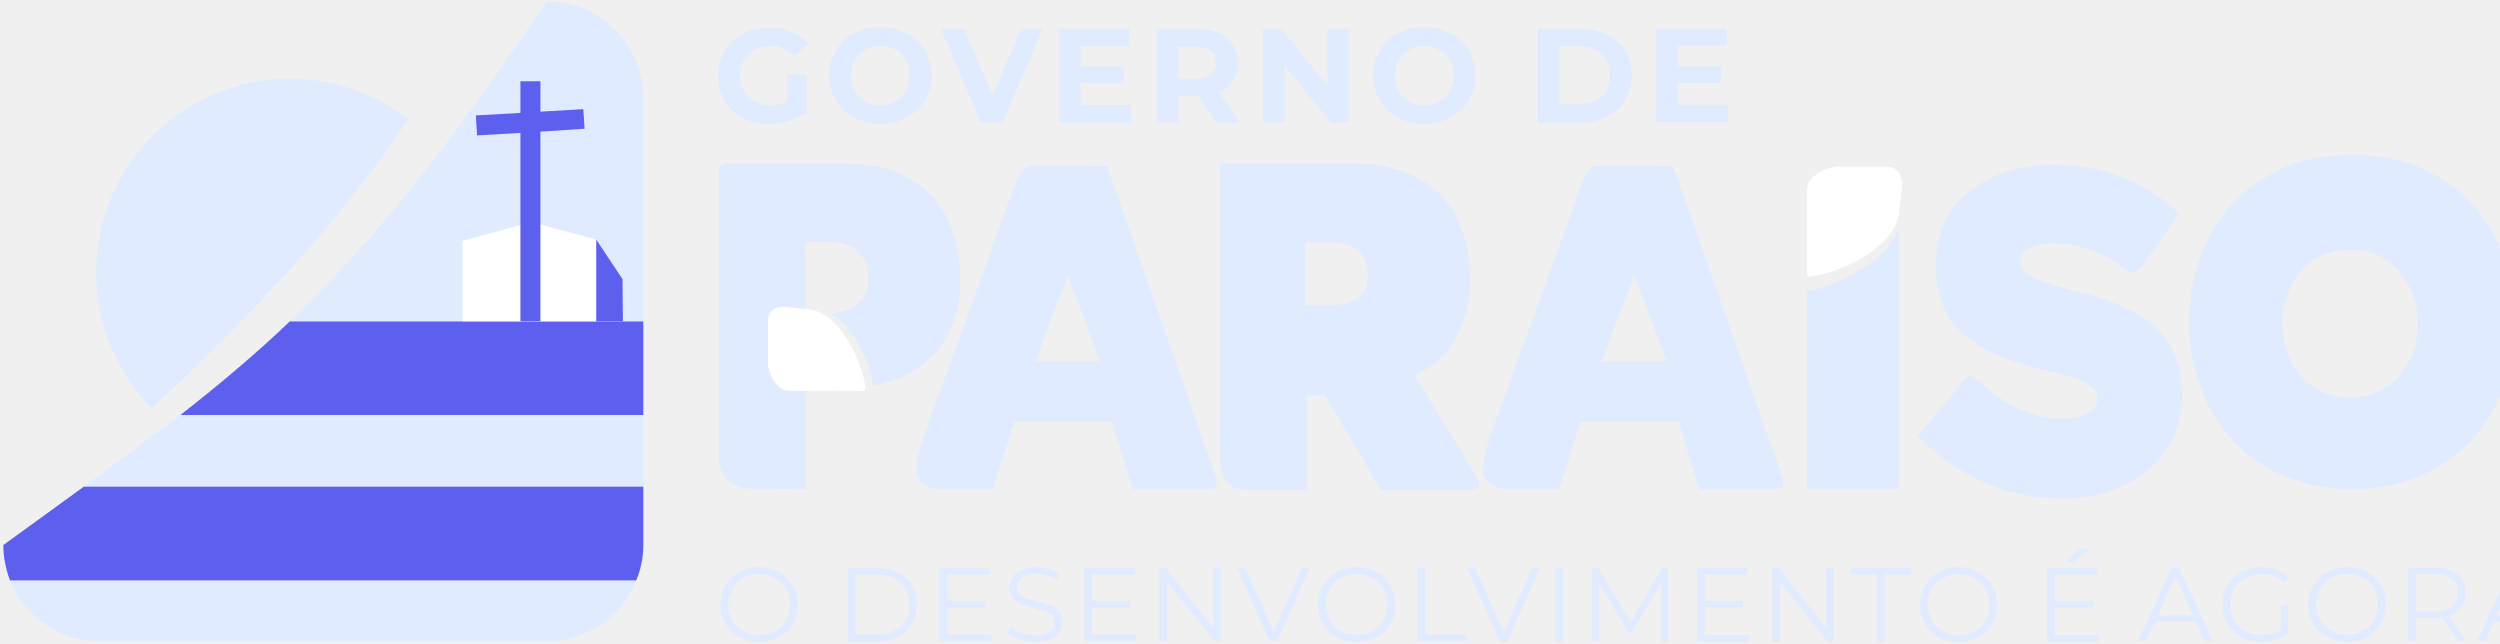
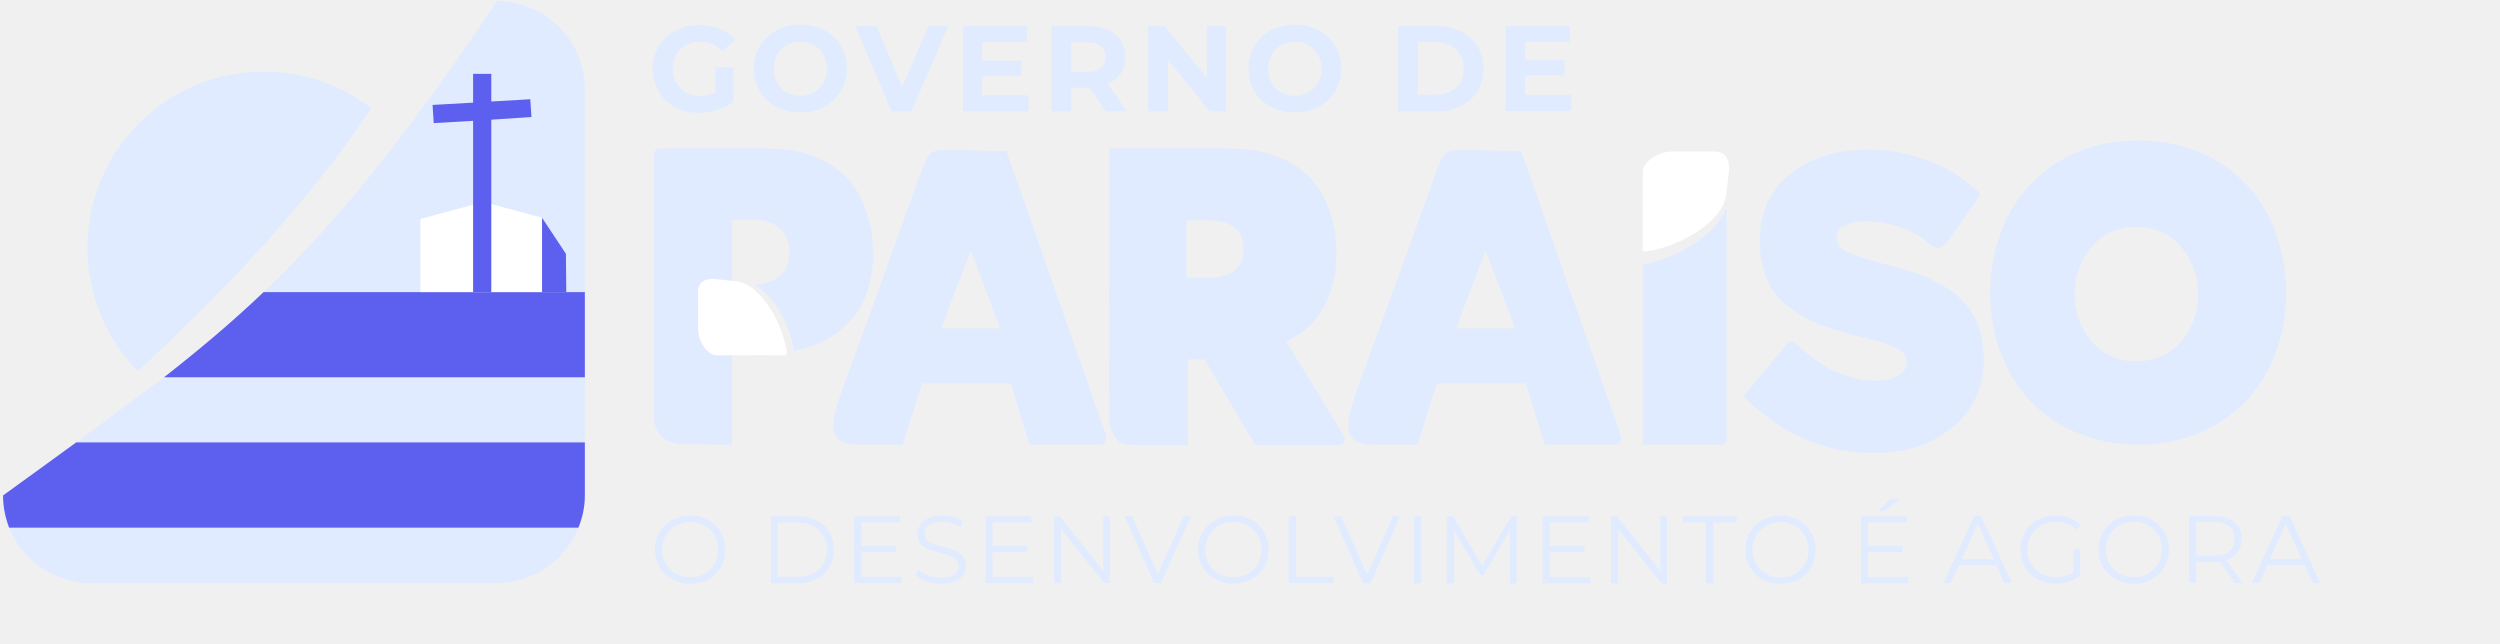
- <svg xmlns="http://www.w3.org/2000/svg" version="1.2" viewBox="0 0 660 170" transform="scale(1.1)">
+ <svg xmlns="http://www.w3.org/2000/svg" version="1.2" viewBox="0 0 660 170">
  <style>
		.s0 { fill: #e0ebff } 
		.s1 { fill: #5d5fef } 
		.s2 { fill: #ffffff } 
	</style>
  <path id="Object 4" class="s0" d="m69.6 18.9c10.7 0 20.6 3.6 28.4 9.7-16.6 25-38.6 48-61.6 69.4-8.2-8.4-13.3-19.9-13.3-32.6 0-25.7 20.8-46.5 46.5-46.5z" />
  <path id="Object 5" fill-rule="evenodd" class="s0" d="m182.2 154.1q-2.6 0-4.7-1.2-2.2-1.1-3.4-3.2-1.2-2-1.2-4.6 0-2.5 1.2-4.6 1.2-2 3.4-3.2 2.1-1.2 4.7-1.2 2.7 0 4.8 1.2 2.1 1.2 3.3 3.2 1.2 2.1 1.2 4.6 0 2.6-1.2 4.6-1.2 2.1-3.3 3.3-2.1 1.1-4.8 1.1zm0-1.7q2.1 0 3.8-0.9 1.7-0.9 2.7-2.6 0.9-1.7 0.9-3.8 0-2-0.9-3.7-1-1.7-2.7-2.7-1.7-0.9-3.8-0.9-2.1 0-3.8 0.9-1.7 1-2.6 2.7-1 1.7-1 3.7 0 2.1 1 3.8 0.9 1.7 2.6 2.6 1.7 0.9 3.8 0.9zm21.3-16.1h7.2q2.8 0 4.9 1.1 2.2 1.1 3.3 3.1 1.2 2 1.2 4.6 0 2.6-1.2 4.6-1.1 2-3.3 3.1-2.1 1.2-4.9 1.2h-7.2zm7.1 16q2.3 0 4-0.9 1.8-0.9 2.7-2.5 1-1.7 1-3.8 0-2.1-1-3.7-0.9-1.7-2.7-2.6-1.7-0.9-4-0.9h-5.3v14.4zm27.4 0v1.6h-12.5v-17.6h12.1v1.6h-10.2v6.3h9.1v1.6h-9.1v6.5zm10.4 1.8q-2 0-3.8-0.6-1.8-0.7-2.8-1.7l0.7-1.4q1 0.9 2.6 1.5 1.6 0.6 3.3 0.6 2.4 0 3.5-0.9 1.2-0.8 1.2-2.2 0-1.1-0.6-1.7-0.7-0.6-1.6-1-0.9-0.3-2.6-0.7-2-0.5-3.2-1-1.2-0.5-2-1.4-0.9-1-0.9-2.6 0-1.4 0.8-2.5 0.7-1.1 2.1-1.7 1.5-0.7 3.7-0.7 1.5 0 2.9 0.4 1.5 0.4 2.5 1.2l-0.6 1.5q-1.1-0.8-2.4-1.1-1.2-0.4-2.4-0.4-2.4 0-3.5 0.9-1.2 0.9-1.2 2.3 0 1.1 0.6 1.7 0.7 0.7 1.6 1 1 0.3 2.7 0.7 1.9 0.5 3.1 1 1.2 0.5 2 1.4 0.9 1 0.9 2.6 0 1.3-0.7 2.4-0.8 1.1-2.3 1.8-1.4 0.6-3.6 0.6zm24.3-1.8v1.6h-12.5v-17.6h12.1v1.6h-10.3v6.3h9.2v1.6h-9.2v6.5zm20.3-16v17.6h-1.5l-11.4-14.3v14.3h-1.8v-17.6h1.5l11.4 14.3v-14.3zm21.4 0l-7.9 17.6h-1.8l-7.8-17.6h2l6.8 15.3 6.8-15.3zm11.2 17.8q-2.6 0-4.7-1.2-2.2-1.1-3.4-3.2-1.2-2-1.2-4.6 0-2.5 1.2-4.6 1.2-2 3.4-3.2 2.1-1.2 4.7-1.2 2.7 0 4.8 1.2 2.1 1.1 3.3 3.2 1.2 2.1 1.2 4.6 0 2.6-1.2 4.6-1.2 2.1-3.3 3.2-2.1 1.2-4.8 1.2zm0-1.7q2.1 0 3.8-0.9 1.7-1 2.7-2.6 0.9-1.7 0.9-3.8 0-2.1-0.9-3.7-1-1.7-2.7-2.7-1.7-0.9-3.8-0.9-2.1 0-3.8 0.9-1.7 1-2.6 2.7-1 1.6-1 3.7 0 2.1 1 3.8 0.9 1.6 2.6 2.6 1.7 0.9 3.8 0.9zm14.6-16.1h1.9v16h9.9v1.6h-11.8zm29.4 0l-7.8 17.7h-1.9l-7.8-17.7h2l6.8 15.4 6.8-15.4zm3.7 0h1.9v17.7h-1.9zm27.1 0v17.7h-1.8v-14.1l-6.9 11.9h-0.9l-7-11.9v14.1h-1.8v-17.7h1.6l7.7 13.1 7.6-13.1zm19.4 16.1v1.6h-12.5v-17.7h12.1v1.6h-10.3v6.3h9.2v1.6h-9.2v6.6zm20.3-16.1v17.7h-1.5l-11.4-14.3v14.3h-1.9v-17.7h1.6l11.4 14.4v-14.4zm10.3 1.6h-6.2v-1.6h14.3v1.6h-6.2v16.1h-1.9zm19.7 16.2q-2.7 0-4.8-1.1-2.1-1.2-3.3-3.3-1.2-2-1.2-4.6 0-2.5 1.2-4.6 1.2-2 3.3-3.2 2.1-1.2 4.8-1.2 2.6 0 4.7 1.2 2.1 1.2 3.3 3.2 1.2 2.1 1.2 4.6 0 2.6-1.2 4.7-1.2 2-3.3 3.2-2.1 1.1-4.7 1.1zm0-1.6q2.1 0 3.8-1 1.6-0.9 2.6-2.6 1-1.7 1-3.8 0-2-1-3.7-1-1.7-2.6-2.6-1.7-1-3.8-1-2.1 0-3.8 1-1.7 0.9-2.7 2.6-1 1.7-1 3.7 0 2.1 1 3.8 1 1.7 2.7 2.6 1.7 1 3.8 1zm33.7-0.1v1.6h-12.5v-17.7h12.1v1.6h-10.3v6.3h9.2v1.6h-9.2v6.6zm-4.6-20.7h2.4l-4 3.2h-1.8zm27.8 17.5h-9.8l-2.2 4.7h-1.9l8.1-17.7h1.8l8.1 17.7h-2zm-0.6-1.5l-4.3-9.5-4.2 9.5zm21-2.6h1.8v6.7q-1.2 1.1-2.9 1.7-1.7 0.6-3.6 0.6-2.7 0-4.8-1.2-2.1-1.1-3.3-3.2-1.2-2.1-1.2-4.6 0-2.6 1.2-4.6 1.2-2.1 3.3-3.2 2.1-1.2 4.8-1.2 2 0 3.7 0.6 1.7 0.7 2.9 2l-1.2 1.1q-2.1-2-5.3-2-2.1 0-3.9 0.9-1.7 1-2.7 2.6-1 1.7-1 3.8 0 2.1 1 3.7 1 1.7 2.7 2.7 1.7 0.9 3.9 0.9 2.7 0 4.6-1.3zm15.9 9q-2.6 0-4.7-1.2-2.2-1.2-3.4-3.2-1.2-2.1-1.2-4.6 0-2.6 1.2-4.6 1.2-2.1 3.4-3.3 2.1-1.1 4.7-1.1 2.7 0 4.8 1.1 2.1 1.2 3.3 3.2 1.2 2.1 1.2 4.7 0 2.5-1.2 4.6-1.2 2-3.3 3.2-2.1 1.2-4.8 1.2zm0-1.7q2.1 0 3.8-1 1.7-0.9 2.7-2.6 0.9-1.7 0.9-3.7 0-2.1-0.9-3.8-1-1.7-2.7-2.6-1.7-1-3.8-1-2.1 0-3.8 1-1.7 0.9-2.6 2.6-1 1.7-1 3.8 0 2 1 3.7 0.9 1.7 2.6 2.6 1.7 1 3.8 1zm26.7 1.5l-4-5.7q-0.7 0.1-1.5 0.1h-4.7v5.6h-1.9v-17.7h6.6q3.4 0 5.3 1.6 2 1.7 2 4.5 0 2.1-1.1 3.5-1 1.4-3 2l4.3 6.1zm-5.5-7.2q2.7 0 4.1-1.2 1.3-1.1 1.3-3.2 0-2.2-1.3-3.3-1.4-1.2-4.1-1.2h-4.7v8.9zm23.9 2.5h-9.8l-2.1 4.7h-2l8.1-17.7h1.9l8 17.7h-1.9zm-0.7-1.5l-4.3-9.5-4.2 9.5z" />
  <path id="Object 6" class="s0" d="m193.3 117.4c0-20.5 0-34.5 0-59.3l4.7-0.1h0.5q5.1 0 7.5 2.5 2.4 2.2 2.4 5.9 0.2 4.2-2.5 6.4-2.4 2.1-6.8 2.4c6 3 9.9 12.4 10.5 17.4q2.1-0.4 4-1 5.6-1.9 9.2-5.3 3.9-3.4 5.8-8.4 2-5.3 1.9-11.7-0.2-6-2-11-1.8-5-5.1-8.4-3.6-3.6-8.6-5.6-5.3-2-12.3-2h-1.2q-13.3 0-26.6 0c-0.9 0-2.1 0-2.1 2v69c0 3.6 2.8 7.2 7.9 7.1z" />
  <path id="Object 7" fill-rule="evenodd" class="s0" d="m290 117.4q-9.1 0-18.2 0-2.5-8.1-4.9-16.2-11.8 0-23.5 0 0 0.1 0 0.2c-0.9 2.8-1.8 5.6-2.6 8q-1.3 4-2.5 8-0.3 0-0.5 0-0.1 0-0.1 0 0 0 0 0 0 0 0 0 0 0 0 0 0 0 0 0 0 0 0 0 0 0 0 0-0.1 0-0.1 0 0 0 0 0 0 0 0 0 0 0 0 0 0 0 0 0 0 0-0.1 0 0 0 0 0 0 0 0 0 0 0 0 0 0 0 0 0 0 0 0 0-0.1 0-0.1 0 0 0 0 0 0 0 0 0 0 0 0 0 0 0-0.1 0 0 0 0 0 0 0 0 0 0 0 0 0 0 0-0.1 0 0 0 0 0 0 0 0 0 0 0 0 0 0 0-0.1 0 0 0 0 0 0 0 0 0 0 0 0 0-0.1 0-0.1 0 0 0 0 0 0 0 0 0-0.1 0-0.1 0 0 0 0 0 0 0 0 0 0 0-0.1 0 0 0 0 0 0 0 0 0-0.1 0-0.1 0 0 0 0 0 0 0 0 0-0.1 0-0.1 0 0 0 0 0 0 0-0.1 0 0 0 0 0 0 0 0 0-0.1 0-0.1 0 0 0 0 0-0.1 0-0.1 0 0 0 0 0 0 0-0.1 0 0 0 0 0 0 0-0.1 0 0 0 0 0 0 0-0.1 0 0 0 0 0 0 0-0.1 0 0 0 0 0-0.1 0-0.1 0 0 0 0 0-0.1 0-0.1 0 0 0 0 0-0.1 0-0.1 0 0 0-0.1 0 0 0 0 0-0.1 0-0.1 0 0 0 0 0-0.1 0-0.1 0 0 0-0.1 0 0 0 0 0-0.1 0-0.1 0 0 0-0.1 0 0 0 0 0-0.1 0-0.1 0 0 0-0.1 0 0 0 0 0-0.1 0-0.1 0-0.1 0-0.1 0 0 0-0.1 0 0 0 0 0-0.1 0-0.1 0 0 0-0.1 0 0 0-0.1 0 0 0 0 0-0.1 0-0.1 0 0 0-0.1 0 0 0-0.1 0 0 0 0 0-0.1 0-0.1 0 0 0-0.1 0 0 0-0.1 0 0 0 0 0-0.1 0-0.1 0-0.1 0-0.1 0 0 0-0.1 0 0 0-0.1 0-3.1 0-6.2 0c-9.8 0-7.6-6.4-3.8-16.9q4.5-12.4 9.1-24.9c3.2-9 6.7-18.7 8.9-24.8 3.7-10.1 3.8-10.8 6.8-11.1 3-0.2 8.9 0 12.2 0.1 1.1 0 1.9 0 2.5 0.1q1.5 0 3 0 12.9 36.8 25.8 73.6c0.5 1.3 1.4 4-1.5 3.9zm-26-30.7q-3.8-10.3-7.7-20.6-2 5.3-4.1 10.6c-1.1 2.9-2.2 5.9-3.2 8.7q-0.3 0.6-0.5 1.3 7.8 0 15.5 0z" />
  <path id="Object 8" fill-rule="evenodd" class="s0" d="m352.9 117.5q-10.8 0-21.5 0-6.7-11.3-13.4-22.6-2.2 0-4.4 0 0 11.3 0 22.6-7.6 0-15.2 0c-3.3-0.1-5.7-2.6-5.6-8.8q0-34.8 0.1-69.5 15.6 0 31.3 0 7.5 0 12.8 2.1 5.3 1.9 8.9 5.7 3.4 3.6 5.1 8.7 1.8 5.1 1.8 11.3 0 8-3.1 13.5-2.8 5.8-8.9 9-0.6 0.4-1.2 0.8 7.3 11.8 14.5 23.6c1.8 2.9 0.8 3.6-1.2 3.6zm-39.7-44.2q3.1 0 6.2 0 3.4 0 6.1-1.6 2.8-1.6 2.8-5.9 0-3.4-2-5.4-2.4-2.2-6.9-2.2-3.1 0-6.2 0 0 7.6 0 15.1z" />
  <path id="Object 9" class="s0" d="m494.7 119.6q12.6 0 20.6-6.7 4.1-3.2 6.3-7.9 2.1-4.7 2.1-9.9 0-11-6.8-16.9-6.2-5.3-17.9-8.1-10.1-2.5-12.5-4.3-1.6-1-1.6-3.1 0-2.1 1.4-2.8 2.3-1.5 6.2-1.5 4.8 0 9.1 1.6 4.5 1.5 7 3.7c2.3 2 3.6 2.7 5.5 0 2.8-3.8 5.5-7.7 8.2-11.5 0.5-0.7 0.5-1.2-0.2-1.8q-1-0.8-2-1.6-5.2-4.5-12.6-6.9-6.9-2.4-14.5-2.4-11.7 0-19.8 6-4.3 3.2-6.5 7.9-2.1 4.5-2.1 10.1 0 5.7 1.8 10.1 1.9 4.4 5.9 7.5 3.8 2.8 8.1 4.6 4.8 1.8 12.1 3.5 7 1.6 9.4 3.5 1.5 1.1 1.5 2.9 0 1.9-1.7 3.2-2.4 1.7-6.6 1.7-5 0-9.6-2-4.7-1.9-9.6-6.2-0.8-0.7-1.7-1.4c-1.1-1.1-1.7-0.9-2.5 0q-5.7 6.9-11.4 13.7 1.4 1.3 2.8 2.7 14 12.3 31.6 12.3z" />
  <path id="Object 10" fill-rule="evenodd" class="s0" d="m548.7 114.4q-6.8-2.6-12.3-8.1-5.3-5.5-8-12.7-3-7.5-3-16.3 0-8.8 3-16.3 2.7-7.3 8-12.7 5.2-5.3 12.3-8.3 7.2-2.9 15.8-2.9 8.5 0 15.8 2.9 7.1 3 12.3 8.3 5.2 5.3 8 12.7 2.9 7.5 2.9 16.3 0 8.8-2.9 16.3-2.9 7.4-8 12.6-5.2 5.3-12.3 8.2-7.3 3-15.8 3-8.4 0-15.8-3zm8.8-53.2q-3 1.3-5.2 3.8-2.2 2.5-3.4 5.8-1.2 3.2-1.2 6.9 0 3.7 1.2 6.9 1.2 3.2 3.4 5.7 2.2 2.5 5.2 3.8 3 1.3 6.4 1.3 7.2 0 11.8-5.1 2.2-2.4 3.4-5.7 1.2-3.2 1.2-6.9 0-3.7-1.2-6.9-1.2-3.3-3.4-5.7-2.2-2.6-5.2-3.9-3.1-1.3-6.6-1.3-3.4 0-6.4 1.3z" />
  <path id="Object 11" class="s0" d="m455.8 115.1v-60.4c-2.9 8.3-15.7 14.3-22.1 15.1v47.6c7 0 13.4 0 20.4 0 1.5 0 1.7-0.7 1.7-2.3z" />
  <path id="Object 12" class="s0" d="m152.7 139.3c-3.4 8.5-11.7 14.6-21.5 14.6q-53.6 0-107.3 0c-9.7 0-18.1-6.1-21.5-14.6z" />
  <path id="Object 13" class="s0" d="m154.4 116.8h-134.3c7.3-5.3 7.6-5.7 23.2-17.2h111.1z" />
  <path id="Object 14" class="s1" d="m154.4 99.6h-111.1c9.2-7.2 17.8-14.4 26.3-22.5h84.8z" />
  <path id="Object 15" class="s0" d="m154.4 77.1h-84.8c18.7-17.8 37.1-40.1 61.6-76.8 12.8 0 23.2 10.4 23.2 23.2z" />
  <path id="Object 16" class="s1" d="m152.7 139.3h-150.3c-1-2.7-1.6-5.5-1.6-8.5 6.9-5 13.3-9.6 19.3-14h134.3v14c0 3-0.6 5.8-1.7 8.5z" />
  <path id="Object 17" fill-rule="evenodd" class="s0" d="m188.9 17.8h4.7v9.1q-1.8 1.4-4.2 2.1-2.4 0.8-4.8 0.8-3.5 0-6.3-1.5-2.8-1.5-4.4-4.2-1.6-2.6-1.6-5.9 0-3.4 1.6-6 1.6-2.7 4.4-4.1 2.8-1.5 6.4-1.5 2.9 0 5.3 1 2.4 1 4.1 2.8l-3.4 3.1q-2.4-2.5-5.8-2.5-2.1 0-3.8 0.9-1.7 0.9-2.6 2.5-0.9 1.7-0.9 3.8 0 2.1 0.9 3.7 0.9 1.6 2.6 2.5 1.7 0.9 3.8 0.9 2.2 0 4-0.9zm22.4 11.9q-3.5 0-6.3-1.5-2.8-1.5-4.4-4.1-1.6-2.7-1.6-6 0-3.3 1.6-5.9 1.6-2.7 4.4-4.2 2.8-1.5 6.3-1.5 3.5 0 6.3 1.5 2.8 1.5 4.4 4.2 1.6 2.6 1.6 5.9 0 3.3-1.6 6-1.6 2.6-4.4 4.1-2.8 1.5-6.3 1.5zm0-4.4q2 0 3.6-0.9 1.6-0.9 2.5-2.5 0.9-1.7 0.9-3.8 0-2-0.9-3.7-0.9-1.6-2.5-2.5-1.6-0.9-3.6-0.9-2 0-3.6 0.9-1.6 0.9-2.5 2.5-0.9 1.7-0.9 3.7 0 2.1 0.9 3.8 0.9 1.6 2.5 2.5 1.6 0.9 3.6 0.9zm39-18.4l-9.7 22.5h-5.2l-9.6-22.5h5.6l6.8 16 6.9-16zm21.2 18.3v4.2h-17.3v-22.5h16.9v4.2h-11.8v4.9h10.4v4h-10.4v5.2zm20.4 4.2l-4.3-6.3h-4.8v6.3h-5.2v-22.5h9.7q3 0 5.2 1 2.2 1 3.4 2.8 1.2 1.9 1.2 4.4 0 2.5-1.2 4.3-1.2 1.8-3.4 2.7l5 7.3zm-0.1-14.3q0-1.9-1.2-2.9-1.2-1-3.6-1h-4.2v7.8h4.2q2.4 0 3.6-1.1 1.2-1 1.2-2.8zm31.9-8.2v22.5h-4.3l-11.1-13.7v13.7h-5.2v-22.5h4.3l11.2 13.6v-13.6zm18.1 22.8q-3.5 0-6.3-1.5-2.8-1.5-4.4-4.1-1.5-2.7-1.5-6 0-3.3 1.5-5.9 1.6-2.7 4.4-4.2 2.8-1.5 6.3-1.5 3.5 0 6.3 1.5 2.8 1.5 4.4 4.2 1.6 2.6 1.6 5.9 0 3.3-1.6 6-1.6 2.6-4.4 4.1-2.8 1.5-6.3 1.5zm0-4.4q2 0 3.6-0.9 1.6-0.9 2.5-2.5 1-1.7 1-3.8 0-2-1-3.7-0.9-1.6-2.5-2.5-1.6-0.9-3.6-0.9-2 0-3.6 0.9-1.6 0.9-2.5 2.5-0.9 1.7-0.9 3.7 0 2.1 0.9 3.8 0.9 1.6 2.5 2.5 1.6 0.9 3.6 0.9zm27.3-18.4h10.2q3.6 0 6.4 1.4 2.8 1.4 4.4 3.9 1.5 2.6 1.5 5.9 0 3.4-1.5 5.9-1.6 2.6-4.4 4-2.8 1.4-6.4 1.4h-10.2zm9.9 18.1q3.4 0 5.4-1.8 2-1.9 2-5.1 0-3.2-2-5.1-2-1.9-5.4-1.9h-4.7v13.9zm35.8 0.1v4.2h-17.3v-22.4h16.9v4.1h-11.8v4.9h10.4v4h-10.4v5.2z" />
  <path id="Object 18" class="s2" d="m111 76.4v-18.6l16.6-4.5 15.5 4.2v19.6h-32.1z" />
  <path id="Object 19" class="s1" d="m149.4 67l0.1 10.1h-6.4v-19.6z" />
  <path id="Object 20" class="s1" d="m124.9 19.5h4.8v7.3l10.3-0.6 0.3 4.7-10.6 0.7v45.5h-4.8v-45.2l-10.4 0.6-0.3-4.8 10.7-0.6z" />
  <path id="Object 21" class="s2" d="m194 93.8q1.3 0 2.9 0c3-0.1 6.6 0 8.6 0 2 0 2.2 0.1 2.2-0.7-0.5-5.4-5.5-17.3-13-18.8l-5.5-0.6c-2.8-0.4-4.9 0.7-4.9 3.3v10c0 2.6 2.1 6.7 4.9 6.8z" />
  <path id="Object 22" class="s2" d="m433.7 50.8q-0.1 1.5 0 3.3c0 3.4 0 7.6 0 9.8-0.1 2.2-0.1 2.5 0.7 2.5 6.1-0.6 19.6-6.2 21.3-14.7l0.7-6.2c0.4-3.2-0.8-5.5-3.7-5.5h-11.3c-3 0-7.7 2.3-7.7 5.4z" />
  <path id="Object 23" fill-rule="evenodd" class="s0" d="m426 117.4q-9.1 0-18.2 0-2.5-8.1-5-16.2-11.7 0-23.4 0-0.1 0.1-0.1 0.2c-0.9 2.8-1.8 5.6-2.6 8q-1.2 4-2.5 8-0.2 0-0.5 0 0 0 0 0 0 0 0 0 0 0 0 0-0.1 0-0.1 0 0 0 0 0 0 0 0 0 0 0 0 0 0 0 0 0 0 0 0 0-0.1 0-0.1 0 0 0 0 0 0 0 0 0 0 0 0 0 0 0 0 0 0 0-0.1 0 0 0 0 0 0 0 0 0 0 0 0 0 0 0 0 0 0 0-0.1 0 0 0 0 0 0 0 0 0 0 0 0 0 0 0 0 0-0.1 0-0.1 0 0 0 0 0 0 0 0 0 0 0 0 0-0.1 0-0.1 0 0 0 0 0 0 0 0 0 0 0 0 0-0.1 0-0.1 0 0 0 0 0 0 0 0 0-0.1 0-0.1 0 0 0 0 0 0 0 0 0 0 0-0.1 0 0 0 0 0 0 0 0 0 0 0-0.1 0 0 0 0 0 0 0 0 0-0.1 0-0.1 0 0 0 0 0 0 0 0 0-0.1 0-0.1 0 0 0 0 0 0 0-0.1 0 0 0 0 0 0 0-0.1 0 0 0 0 0 0 0 0 0-0.1 0-0.1 0 0 0 0 0-0.1 0-0.1 0 0 0 0 0-0.1 0-0.1 0 0 0 0 0-0.1 0-0.1 0 0 0 0 0-0.1 0-0.1 0 0 0 0 0-0.1 0-0.1 0 0 0-0.1 0 0 0 0 0 0 0-0.1 0 0 0 0 0-0.1 0-0.1 0 0 0 0 0-0.1 0-0.1 0 0 0-0.1 0 0 0 0 0-0.1 0-0.1 0 0 0-0.1 0 0 0 0 0-0.1 0-0.1 0 0 0-0.1 0 0 0 0 0-0.1 0-0.1 0 0 0-0.1 0 0 0-0.1 0 0 0 0 0-0.1 0-0.1 0 0 0-0.1 0 0 0 0 0-0.1 0-0.1 0-0.1 0-0.1 0 0 0-0.1 0 0 0 0 0-0.1 0-0.1 0-0.1 0-0.1 0 0 0-0.1 0 0 0 0 0-0.1 0-0.1 0-0.1 0-0.1 0 0 0-0.1 0 0 0-0.1 0 0 0 0 0-0.1 0-0.1 0-3.1 0-6.2 0c-9.8 0-7.6-6.4-3.9-16.9q4.6-12.4 9.1-24.9c3.3-9 6.8-18.7 9-24.8 3.6-10.1 3.8-10.8 6.8-11.1 3-0.2 8.8 0 12.1 0.1 1.1 0 1.9 0 2.6 0.1q1.5 0 2.9 0 12.9 36.8 25.8 73.6c0.5 1.3 1.5 4-1.4 3.9zm-26-30.7q-3.9-10.3-7.8-20.6-2 5.3-4 10.6c-1.1 2.9-2.3 5.9-3.3 8.7q-0.2 0.6-0.5 1.3 7.8 0 15.6 0z" />
</svg>
